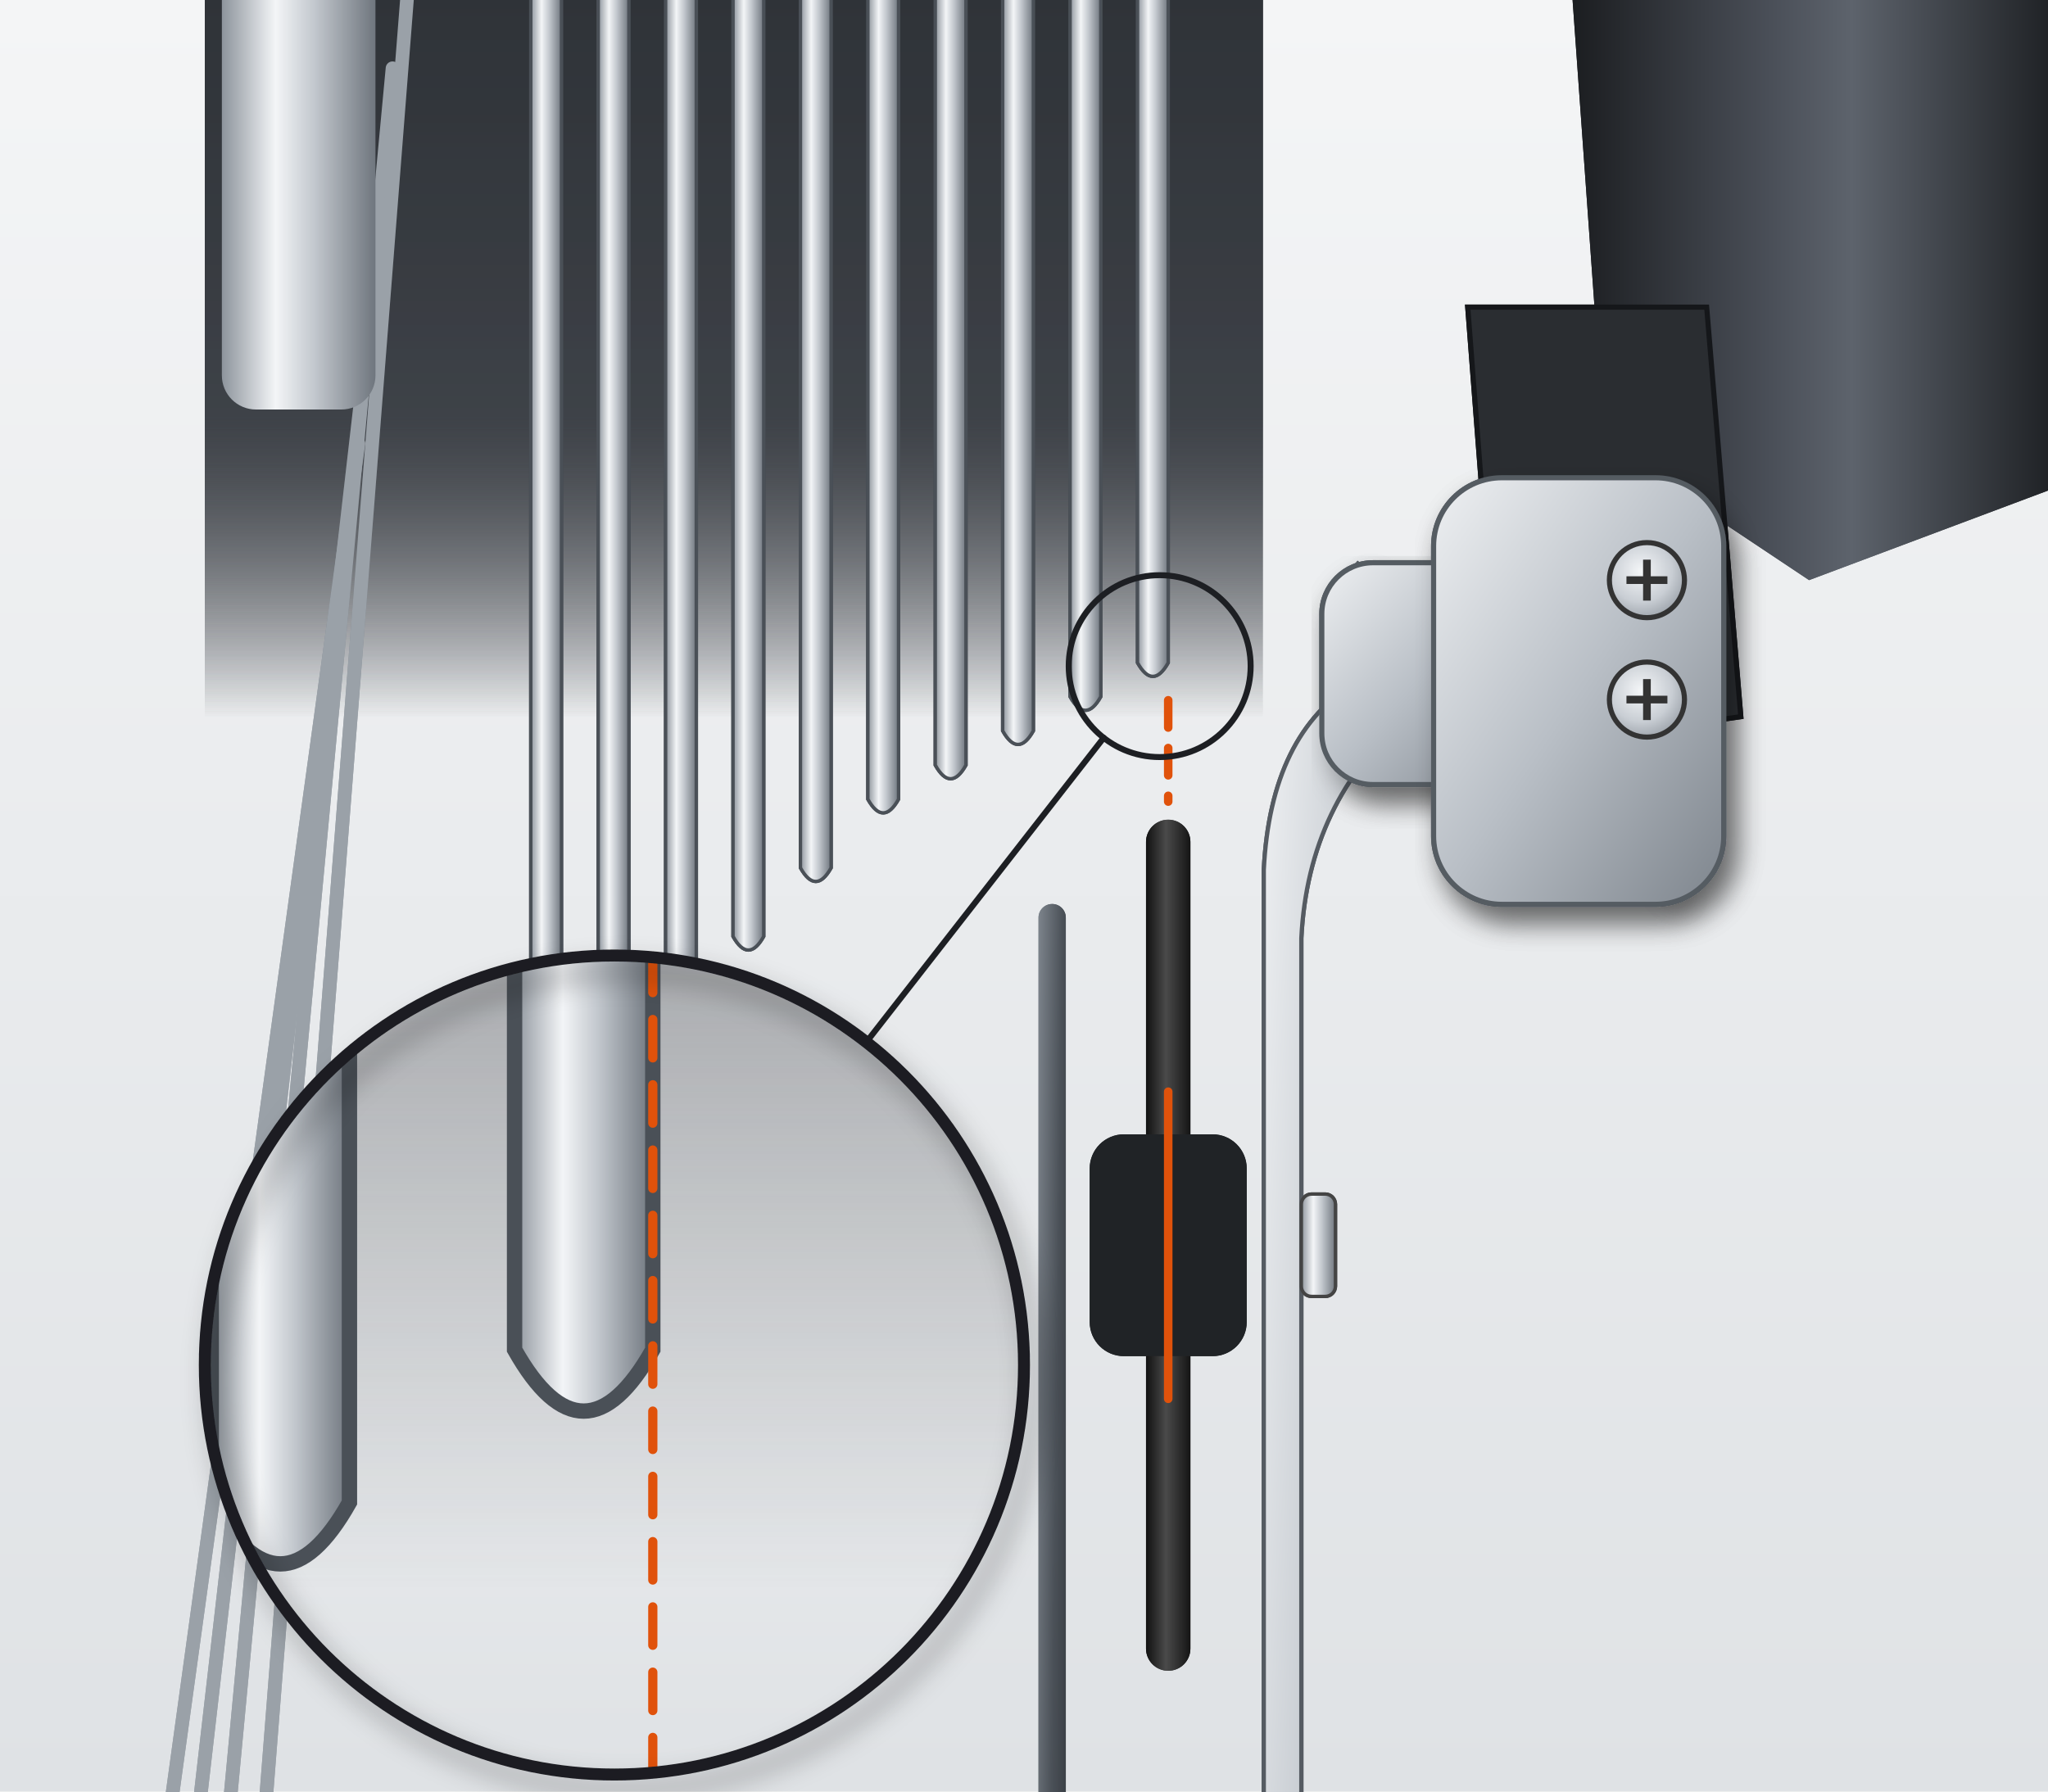
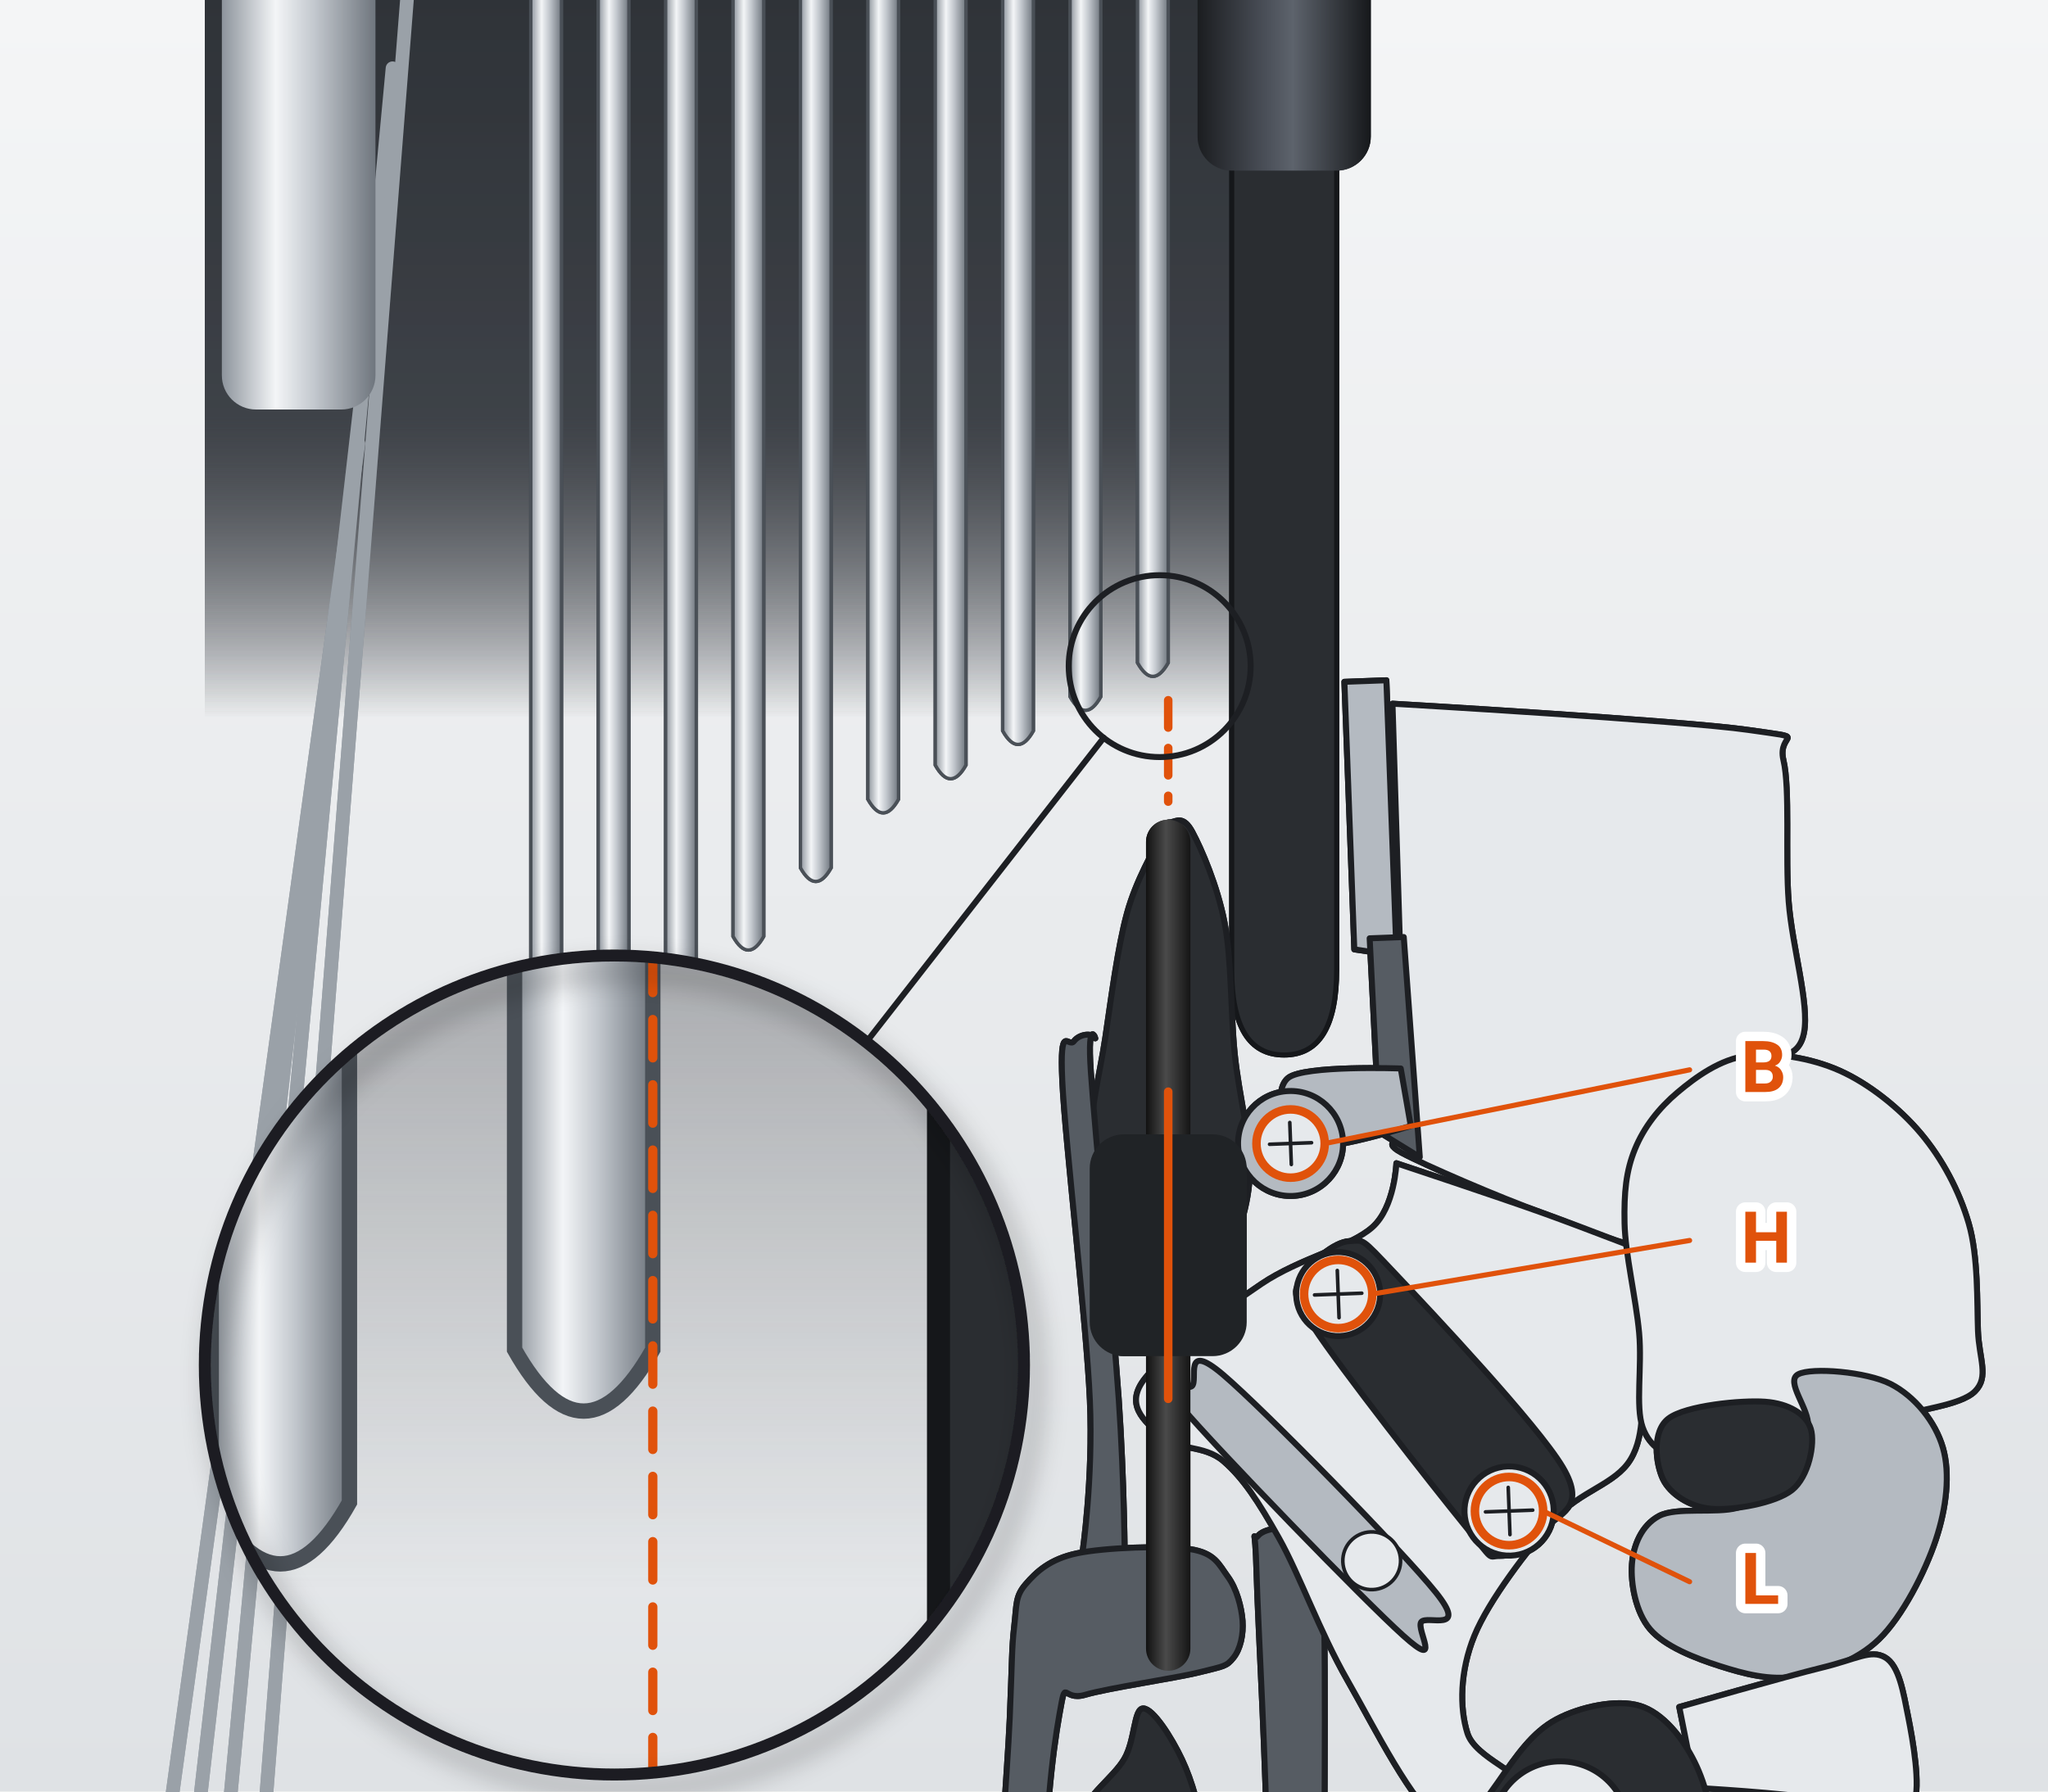
- <svg xmlns="http://www.w3.org/2000/svg" viewBox="-32 -14 120 104.98" role="img" aria-label="Seen from behind: the guide pulley's centre sits directly under the smallest cog's outer face" font-family="-apple-system, BlinkMacSystemFont, 'Segoe UI', Roboto, Helvetica, Arial, sans-serif">
+ <svg xmlns="http://www.w3.org/2000/svg" viewBox="-32 -14 120 104.98" role="img" aria-label="Seen from behind: the guide pulley's centre sits directly under the smallest cog's outer face; the B-tension, High and Low screws are ringed" font-family="-apple-system, BlinkMacSystemFont, 'Segoe UI', Roboto, Helvetica, Arial, sans-serif">
  <defs>
    <linearGradient id="steelV" x1="0" y1="0" x2="1" y2="0">
      <stop offset="0" stop-color="#8d949c" />
      <stop offset=".35" stop-color="#f3f5f7" />
      <stop offset=".6" stop-color="#c3c8ce" />
      <stop offset="1" stop-color="#6f767e" />
    </linearGradient>
    <radialGradient id="steelDisc" cx=".42" cy=".38" r=".75">
      <stop offset="0" stop-color="#f4f6f8" />
      <stop offset=".55" stop-color="#c9ced4" />
      <stop offset="1" stop-color="#8a9199" />
    </radialGradient>
    <radialGradient id="ringDisc" cx=".45" cy=".35" r=".8">
      <stop offset="0" stop-color="#5b6067" />
      <stop offset=".6" stop-color="#3a3e44" />
      <stop offset="1" stop-color="#25282c" />
    </radialGradient>
    <linearGradient id="body" x1="0" y1="0" x2="1" y2="1">
      <stop offset="0" stop-color="#7d848c" />
      <stop offset=".45" stop-color="#4b5158" />
      <stop offset="1" stop-color="#2a2e33" />
    </linearGradient>
    <linearGradient id="bodySilver" x1="0" y1="0" x2="1" y2="1">
      <stop offset="0" stop-color="#eef0f2" />
      <stop offset=".5" stop-color="#b9bfc6" />
      <stop offset="1" stop-color="#7e858d" />
    </linearGradient>
    <linearGradient id="pulleyV" x1="0" y1="0" x2="1" y2="0">
      <stop offset="0" stop-color="#111" />
      <stop offset=".45" stop-color="#4a4a4a" />
      <stop offset="1" stop-color="#151515" />
    </linearGradient>
    <radialGradient id="pulleyDisc" cx=".4" cy=".35" r=".8">
      <stop offset="0" stop-color="#4a4a4a" />
      <stop offset="1" stop-color="#141414" />
    </radialGradient>
    <linearGradient id="plateOuter" x1="0" y1="0" x2="0" y2="1">
      <stop offset="0" stop-color="#f1f3f5" />
      <stop offset=".5" stop-color="#b8bec5" />
      <stop offset="1" stop-color="#858c94" />
    </linearGradient>
    <linearGradient id="plateInner" x1="0" y1="0" x2="0" y2="1">
      <stop offset="0" stop-color="#a7adb4" />
      <stop offset="1" stop-color="#5e646b" />
    </linearGradient>
    <linearGradient id="tube" x1="0" y1="0" x2="1" y2="0">
      <stop offset="0" stop-color="#1b1d20" />
      <stop offset=".4" stop-color="#4b5059" />
      <stop offset=".55" stop-color="#5d636c" />
      <stop offset="1" stop-color="#16181b" />
    </linearGradient>
    <linearGradient id="bg" x1="0" y1="0" x2="0" y2="1">
      <stop offset="0" stop-color="#f4f5f6" />
      <stop offset="1" stop-color="#dfe2e5" />
    </linearGradient>
    <linearGradient id="hubShade" x1="0" y1="0" x2="0" y2="1">
      <stop offset="0" stop-color="#2e3237" />
      <stop offset=".6" stop-color="#3a3e44" stop-opacity=".85" />
      <stop offset="1" stop-color="#3a3e44" stop-opacity="0" />
    </linearGradient>
    <filter id="shadow" x="-10%" y="-10%" width="130%" height="130%">
      <feDropShadow dx=".6" dy=".9" stdDeviation=".8" flood-opacity=".35" />
    </filter>
    <marker id="arrow" viewBox="0 0 10 10" refX="9" refY="5" markerWidth="5" markerHeight="5" orient="auto-start-reverse">
      <path d="M0,0 L10,5 L0,10 z" fill="context-stroke" />
    </marker>
  </defs>
  <rect x="-32" y="-14" width="120" height="104.98" fill="url(#bg)" />
  <g id="scene">
    <rect x="-20" y="-16" width="62" height="44" fill="url(#hubShade)" />
    <line x1="-9" y1="-10" x2="-24" y2="150" stroke="#9aa1a8" stroke-width="0.8" stroke-linecap="round" />
    <line x1="-10" y1="2" x2="-27" y2="150" stroke="#9aa1a8" stroke-width="0.8" stroke-linecap="round" />
    <line x1="-11" y1="12" x2="-30" y2="150" stroke="#9aa1a8" stroke-width="0.8" stroke-linecap="round" />
    <line x1="-8" y1="-16" x2="-21" y2="150" stroke="#9aa1a8" stroke-width="0.8" stroke-linecap="round" />
    <rect x="-19" y="-16" width="9" height="26" rx="2" fill="url(#steelV)" />
-     <path d="M60,-16 L90,-16 L90,14 L74,20 L62,12 Z" fill="url(#tube)" />
-     <path d="M54,4 L68,4 L70,28 L56,30 Z" fill="#2a2d31" stroke="#15171a" stroke-width=".3" />
+     <path d="M40.17,-16 L46.32,-16 L46.32,42.83 Q46.32,47.83 43.24,47.83 Q40.17,47.83 40.17,42.83 Z" fill="#2a2d31" stroke="#15171a" stroke-width=".3" />
+     <rect x="38.17" y="-16" width="10.15" height="12" rx="2" fill="url(#tube)" />
    <path d="M-0.9,-16 L-0.9,59.01 Q0,60.61 0.9,59.01 L0.9,-16 Z" fill="url(#steelV)" stroke="#4a5057" stroke-width=".2" />
    <path d="M3.05,-16 L3.05,50.95 Q3.95,52.55 4.85,50.95 L4.85,-16 Z" fill="url(#steelV)" stroke="#4a5057" stroke-width=".2" />
    <path d="M7,-16 L7,44.91 Q7.9,46.51 8.8,44.91 L8.8,-16 Z" fill="url(#steelV)" stroke="#4a5057" stroke-width=".2" />
    <path d="M10.95,-16 L10.95,40.88 Q11.85,42.48 12.75,40.88 L12.75,-16 Z" fill="url(#steelV)" stroke="#4a5057" stroke-width=".2" />
    <path d="M14.9,-16 L14.9,36.86 Q15.8,38.46 16.7,36.86 L16.7,-16 Z" fill="url(#steelV)" stroke="#4a5057" stroke-width=".2" />
    <path d="M18.85,-16 L18.85,32.84 Q19.75,34.44 20.65,32.84 L20.65,-16 Z" fill="url(#steelV)" stroke="#4a5057" stroke-width=".2" />
    <path d="M22.8,-16 L22.8,30.84 Q23.7,32.44 24.6,30.84 L24.6,-16 Z" fill="url(#steelV)" stroke="#4a5057" stroke-width=".2" />
    <path d="M26.75,-16 L26.75,28.83 Q27.65,30.43 28.55,28.83 L28.55,-16 Z" fill="url(#steelV)" stroke="#4a5057" stroke-width=".2" />
    <path d="M30.7,-16 L30.7,26.83 Q31.6,28.43 32.5,26.83 L32.5,-16 Z" fill="url(#steelV)" stroke="#4a5057" stroke-width=".2" />
    <path d="M34.65,-16 L34.65,24.84 Q35.55,26.44 36.45,24.84 L36.45,-16 Z" fill="url(#steelV)" stroke="#4a5057" stroke-width=".2" />
-     <rect x="28.85" y="38.98" width="1.6" height="120" rx=".8" fill="url(#body)" />
+     <g transform="translate(0,0)">
+       <g transform="matrix(0.153734,-0.00569386,0.00569386,0.153734,21.868,26.8819)">
+         <path data-group="moving" d="M94.0,51.0 C96.0,50.8 98.8,48.5 102.0,55.0 C105.2,61.5 110.8,75.8 113.0,90.0 C115.2,104.2 114.0,123.8 115.0,140.0 C116.0,156.2 120.2,173.5 119.0,187.0 C117.8,200.5 111.8,213.7 108.0,221.0 C104.2,228.3 100.3,228.8 96.0,231.0 C91.7,233.2 86.7,235.8 82.0,234.0 C77.3,232.2 71.8,229.8 68.0,220.0 C64.2,210.2 59.3,189.7 59.0,175.0 C58.7,160.3 63.2,147.0 66.0,132.0 C68.8,117.0 72.0,97.7 76.0,85.0 C80.0,72.3 87.0,61.7 90.0,56.0 C93.0,50.3 92.0,51.2 94.0,51.0 Z" fill="#2a2d31" stroke="#1d1f23" stroke-width="2.28" stroke-linejoin="round" stroke-linecap="round" />
+       </g>
+     </g>
+     <g transform="translate(0,0)">
+       <g transform="matrix(0.153734,-0.00569386,0.00569386,0.153734,21.868,26.8819)">
+         <path data-group="moving" d="M49.0,148.0 C48.8,125.2 51.8,135.7 54.0,133.0 C56.2,130.3 61.0,130.0 62.0,132.0 C63.0,134.0 59.3,122.0 60.0,145.0 C60.7,168.0 65.0,238.8 66.0,270.0 C67.0,301.2 66.0,332.0 66.0,332.0 C66.0,332.0 50.0,328.0 50.0,328.0 C50.0,328.0 55.2,300.0 55.0,270.0 C54.8,240.0 49.2,170.8 49.0,148.0 Z" fill="#565c63" stroke="#1d1f23" stroke-width="2.28" stroke-linejoin="round" stroke-linecap="round" />
+       </g>
+     </g>
+     <g transform="translate(0,0)">
+       <g transform="matrix(0.153734,-0.00569386,0.00569386,0.153734,21.868,26.8819)">
+         <path data-group="moving" d="M71.0,388.0 C74.7,388.2 81.3,399.3 85.0,408.0 C88.7,416.7 90.8,426.3 93.0,440.0 C95.2,453.7 97.5,472.5 98.0,490.0 C98.5,507.5 98.8,530.0 96.0,545.0 C93.2,560.0 83.8,569.2 81.0,580.0 C78.2,590.8 79.8,599.8 79.0,610.0 C78.2,620.2 76.0,641.0 76.0,641.0 C76.0,641.0 73.3,644.0 71.0,644.0 C68.7,644.0 62.0,641.0 62.0,641.0 C62.0,641.0 63.7,619.7 62.0,610.0 C60.3,600.3 56.0,590.0 52.0,583.0 C48.0,576.0 41.3,576.8 38.0,568.0 C34.7,559.2 32.7,546.3 32.0,530.0 C31.3,513.7 32.0,486.7 34.0,470.0 C36.0,453.3 39.2,440.5 44.0,430.0 C48.8,419.5 58.5,414.0 63.0,407.0 C67.5,400.0 67.3,387.8 71.0,388.0 Z" fill="#2a2d31" stroke="#1d1f23" stroke-width="2.28" stroke-linejoin="round" stroke-linecap="round" />
+       </g>
+     </g>
+     <g transform="translate(0,0)">
+       <g transform="matrix(0.153734,-0.00569386,0.00569386,0.153734,21.868,26.8819)">
+         <path data-group="moving" d="M13.0,638.0 C13.0,638.0 10.8,531.3 12.0,490.0 C13.2,448.7 18.2,412.5 20.0,390.0 C21.8,367.5 21.7,363.5 23.0,355.0 C24.3,346.5 23.8,343.5 28.0,339.0 C32.2,334.5 37.5,329.8 48.0,328.0 C58.5,326.2 81.5,326.2 91.0,328.0 C100.5,329.8 101.8,334.3 105.0,339.0 C108.2,343.7 109.8,350.8 110.0,356.0 C110.2,361.2 108.8,366.8 106.0,370.0 C103.2,373.2 102.5,373.0 93.0,375.0 C83.5,377.0 58.0,379.7 49.0,382.0 C40.0,384.3 42.2,374.3 39.0,389.0 C35.8,403.7 31.5,430.7 30.0,470.0 C28.5,509.3 31.0,596.8 30.0,625.0 C29.0,653.2 24.0,639.0 24.0,639.0 C24.0,639.0 13.0,638.0 13.0,638.0 Z" fill="#565c63" stroke="#1d1f23" stroke-width="2.28" stroke-linejoin="round" stroke-linecap="round" />
+       </g>
+     </g>
+     <g transform="translate(0,0)">
+       <g transform="matrix(0.153734,-0.00569386,0.00569386,0.153734,21.868,26.8819)">
+         <path data-group="moving" d="M116.0,338.0 C116.2,317.0 114.7,326.7 117.0,324.0 C119.3,321.3 126.0,320.7 130.0,322.0 C134.0,323.3 139.8,307.3 141.0,332.0 C142.2,356.7 138.2,430.3 137.0,470.0 C135.8,509.7 135.2,540.2 134.0,570.0 C132.8,599.8 131.3,635.2 130.0,649.0 C128.7,662.8 126.0,653.0 126.0,653.0 C126.0,653.0 118.0,652.0 118.0,652.0 C118.0,652.0 110.3,603.7 110.0,570.0 C109.7,536.3 115.0,488.7 116.0,450.0 C117.0,411.3 115.8,359.0 116.0,338.0 Z" fill="#565c63" stroke="#1d1f23" stroke-width="2.28" stroke-linejoin="round" stroke-linecap="round" />
+       </g>
+     </g>
+     <g transform="matrix(0.153734,-0.00569386,0.00569386,0.153734,21.868,26.8819)">
+       <path data-group="fixed" d="M162.0,0.0 C162.0,0.0 178.0,0.0 178.0,0.0 C178.0,0.0 178.0,105.0 178.0,105.0 C178.0,105.0 162.0,102.0 162.0,102.0 C162.0,102.0 162.0,0.0 162.0,0.0 Z" fill="#b4bac1" stroke="#1d1f23" stroke-width="2.28" stroke-linejoin="round" stroke-linecap="round" />
+     </g>
+     <g transform="matrix(0.153734,-0.00569386,0.00569386,0.153734,21.868,26.8819)">
+       <path data-group="fixed" d="M180.0,9.0 C180.0,9.0 290.3,19.5 315.0,24.0 C339.7,28.5 325.8,25.0 328.0,36.0 C330.2,47.0 327.3,72.7 328.0,90.0 C328.7,107.3 334.5,129.2 332.0,140.0 C329.5,150.8 321.2,146.8 313.0,155.0 C304.8,163.2 289.5,178.3 283.0,189.0 C276.5,199.7 282.8,216.3 274.0,219.0 C265.2,221.7 246.2,211.5 230.0,205.0 C213.8,198.5 185.5,185.0 177.0,180.0 C168.5,175.0 179.0,175.0 179.0,175.0 C179.0,175.0 180.0,9.0 180.0,9.0 Z" fill="#e6e9ec" stroke="#1d1f23" stroke-width="2.28" stroke-linejoin="round" stroke-linecap="round" />
+     </g>
+     <g transform="matrix(0.153734,-0.00569386,0.00569386,0.153734,21.868,26.8819)">
+       <path data-group="fixed" d="M168.0,98.0 C168.0,98.0 181.0,98.0 181.0,98.0 C181.0,98.0 184.0,182.0 184.0,182.0 C184.0,182.0 169.0,172.0 169.0,172.0 C169.0,172.0 168.0,98.0 168.0,98.0 Z" fill="#565c63" stroke="#1d1f23" stroke-width="2.28" stroke-linejoin="round" stroke-linecap="round" />
+     </g>
+     <g transform="matrix(0.153734,-0.00569386,0.00569386,0.153734,21.868,26.8819)">
+       <path data-group="fixed" d="M135.0,150.0 C141.3,145.3 178.0,148.0 178.0,148.0 C178.0,148.0 181.0,170.0 181.0,170.0 C181.0,170.0 147.7,179.3 140.0,176.0 C132.3,172.7 128.7,154.7 135.0,150.0 Z" fill="#b4bac1" stroke="#1d1f23" stroke-width="2.28" stroke-linejoin="round" stroke-linecap="round" />
+     </g>
+     <g transform="matrix(1,0,0,1,7.10543e-15,7.10543e-15)">
+       <g transform="matrix(0.153734,-0.00569386,0.00569386,0.153734,21.868,26.8819)">
+         <path data-group="links" d="M75.0,264.0 C81.7,254.5 107.0,237.3 122.0,228.0 C137.0,218.7 156.2,215.3 165.0,208.0 C173.8,200.7 175.0,184.0 175.0,184.0 C175.0,184.0 213.3,198.3 230.0,205.0 C246.7,211.7 275.0,224.0 275.0,224.0 C275.0,224.0 269.5,252.3 267.0,265.0 C264.5,277.7 266.2,290.5 260.0,300.0 C253.8,309.5 240.3,311.2 230.0,322.0 C219.7,332.8 204.0,351.7 198.0,365.0 C192.0,378.3 191.3,392.2 194.0,402.0 C196.7,411.8 215.8,418.3 214.0,424.0 C212.2,429.7 193.8,443.3 183.0,436.0 C172.2,428.7 158.7,398.5 149.0,380.0 C139.3,361.5 132.3,339.2 125.0,325.0 C117.7,310.8 112.2,301.7 105.0,295.0 C97.8,288.3 87.0,290.2 82.0,285.0 C77.0,279.8 68.3,273.5 75.0,264.0 Z" fill="#e6e9ec" stroke="#1d1f23" stroke-width="2.28" stroke-linejoin="round" stroke-linecap="round" />
+       </g>
+     </g>
+     <g transform="matrix(1,0,0,1,7.10543e-15,7.10543e-15)">
+       <g transform="matrix(0.153734,-0.00569386,0.00569386,0.153734,21.868,26.8819)">
+         <path data-group="links" d="M138.0,226.0 C140.5,220.7 150.2,213.0 156.0,213.0 C161.8,213.0 160.0,211.2 173.0,226.0 C186.0,240.8 225.0,285.5 234.0,302.0 C243.0,318.5 231.2,319.5 227.0,325.0 C222.8,330.5 214.2,335.3 209.0,335.0 C203.8,334.7 207.3,338.0 196.0,323.0 C184.7,308.0 150.7,261.2 141.0,245.0 C131.3,228.8 135.5,231.3 138.0,226.0 Z" fill="#2a2d31" stroke="#1d1f23" stroke-width="2.28" stroke-linejoin="round" stroke-linecap="round" />
+       </g>
+     </g>
+     <g transform="matrix(1,0,0,1,7.10543e-15,7.10543e-15)">
+       <g transform="matrix(0.153734,-0.00569386,0.00569386,0.153734,21.868,26.8819)">
+         <path data-group="links" d="M94.0,266.0 C96.7,264.0 91.0,248.3 106.0,262.0 C121.0,275.7 172.0,331.8 184.0,348.0 C196.0,364.2 180.2,356.3 178.0,359.0 C175.8,361.7 185.7,378.2 171.0,364.0 C156.3,349.8 102.8,290.3 90.0,274.0 C77.2,257.7 91.3,268.0 94.0,266.0 Z" fill="#b4bac1" stroke="#1d1f23" stroke-width="2.28" stroke-linejoin="round" stroke-linecap="round" />
+       </g>
+     </g>
+     <g transform="matrix(1,0,0,1,7.10543e-15,7.10543e-15)">
+       <g transform="matrix(0.153734,-0.00569386,0.00569386,0.153734,21.868,26.8819)">
+         <circle data-group="links" cx="160.0" cy="335.0" r="11.0" fill="#e6e9ec" stroke="#1d1f23" stroke-width="1.37" />
+       </g>
+     </g>
+     <g transform="matrix(1,0,0,1,7.10543e-15,7.10543e-15)">
+       <g transform="matrix(0.153734,-0.00569386,0.00569386,0.153734,21.868,26.8819)">
+         <path data-group="links" d="M266.0,182.0 C269.7,173.8 275.7,166.7 283.0,161.0 C290.3,155.3 299.7,149.0 310.0,148.0 C320.3,147.0 334.2,149.7 345.0,155.0 C355.8,160.3 367.2,170.0 375.0,180.0 C382.8,190.0 388.8,202.3 392.0,215.0 C395.2,227.7 394.0,245.3 394.0,256.0 C394.0,266.7 397.7,273.7 392.0,279.0 C386.3,284.3 369.8,285.0 360.0,288.0 C350.2,291.0 342.7,296.5 333.0,297.0 C323.3,297.5 310.8,290.5 302.0,291.0 C293.2,291.5 286.2,300.5 280.0,300.0 C273.8,299.5 267.5,296.0 265.0,288.0 C262.5,280.0 265.7,265.0 265.0,252.0 C264.3,239.0 260.8,221.7 261.0,210.0 C261.2,198.3 262.3,190.2 266.0,182.0 Z" fill="#e6e9ec" stroke="#1d1f23" stroke-width="2.28" stroke-linejoin="round" stroke-linecap="round" />
+       </g>
+     </g>
+     <g transform="matrix(1,0,0,1,7.10543e-15,7.10543e-15)">
+       <g transform="matrix(0.153734,-0.00569386,0.00569386,0.153734,21.868,26.8819)">
+         <path data-group="links" d="M325.0,270.0 C330.3,267.5 351.0,270.0 360.0,275.0 C369.0,280.0 376.5,290.0 379.0,300.0 C381.5,310.0 379.5,323.0 375.0,335.0 C370.5,347.0 361.2,363.7 352.0,372.0 C342.8,380.3 330.2,383.7 320.0,385.0 C309.8,386.3 300.2,383.3 291.0,380.0 C281.8,376.7 270.3,371.7 265.0,365.0 C259.7,358.3 258.2,347.2 259.0,340.0 C259.8,332.8 263.2,325.3 270.0,322.0 C276.8,318.7 291.7,322.0 300.0,320.0 C308.3,318.0 315.3,315.0 320.0,310.0 C324.7,305.0 327.2,296.7 328.0,290.0 C328.8,283.3 319.7,272.5 325.0,270.0 Z" fill="#b4bac1" stroke="#1d1f23" stroke-width="2.28" stroke-linejoin="round" stroke-linecap="round" />
+       </g>
+     </g>
+     <g transform="matrix(1,0,0,1,7.10543e-15,7.10543e-15)">
+       <g transform="matrix(0.153734,-0.00569386,0.00569386,0.153734,21.868,26.8819)">
+         <path data-group="links" d="M275.0,285.0 C281.7,280.3 303.0,279.0 312.0,280.0 C321.0,281.0 327.5,285.3 329.0,291.0 C330.5,296.7 327.5,309.2 321.0,314.0 C314.5,318.8 298.2,321.0 290.0,320.0 C281.8,319.0 274.5,313.8 272.0,308.0 C269.5,302.2 268.3,289.7 275.0,285.0 Z" fill="#2a2d31" stroke="#1d1f23" stroke-width="2.28" stroke-linejoin="round" stroke-linecap="round" />
+       </g>
+     </g>
+     <g transform="matrix(1,0,0,1,7.10543e-15,7.10543e-15)">
+       <g transform="matrix(0.153734,-0.00569386,0.00569386,0.153734,21.868,26.8819)">
+         <path data-group="links" d="M275.0,395.0 C275.0,395.0 316.8,384.7 330.0,382.0 C343.2,379.3 348.7,375.7 354.0,379.0 C359.3,382.3 360.5,392.7 362.0,402.0 C363.5,411.3 365.8,428.3 363.0,435.0 C360.2,441.7 351.2,442.5 345.0,442.0 C338.8,441.5 336.8,434.7 326.0,432.0 C315.2,429.3 280.0,426.0 280.0,426.0 C280.0,426.0 275.0,395.0 275.0,395.0 Z" fill="#e6e9ec" stroke="#1d1f23" stroke-width="2.28" stroke-linejoin="round" stroke-linecap="round" />
+       </g>
+     </g>
+     <g transform="matrix(1,0,0,1,7.10543e-15,7.10543e-15)">
+       <g transform="matrix(0.153734,-0.00569386,0.00569386,0.153734,21.868,26.8819)">
+         <path data-group="links" d="M183.0,458.0 C181.3,449.7 197.5,431.0 205.0,421.0 C212.5,411.0 218.8,402.5 228.0,398.0 C237.2,393.5 251.3,391.0 260.0,394.0 C268.7,397.0 275.8,406.7 280.0,416.0 C284.2,425.3 287.0,438.0 285.0,450.0 C283.0,462.0 275.3,480.3 268.0,488.0 C260.7,495.7 249.8,498.8 241.0,496.0 C232.2,493.2 224.7,477.3 215.0,471.0 C205.3,464.7 184.7,466.3 183.0,458.0 Z" fill="#2a2d31" stroke="#1d1f23" stroke-width="2.28" stroke-linejoin="round" stroke-linecap="round" />
+       </g>
+     </g>
+     <g transform="matrix(1,0,0,1,7.10543e-15,7.10543e-15)">
+       <g transform="matrix(0.153734,-0.00569386,0.00569386,0.153734,21.868,26.8819)">
+         <circle data-group="links" cx="228.0" cy="440.0" r="26.0" fill="#e6e9ec" stroke="#1d1f23" stroke-width="2.28" />
+       </g>
+     </g>
+     <g transform="matrix(1,0,0,1,7.10543e-15,7.10543e-15)">
+       <g transform="matrix(0.153734,-0.00569386,0.00569386,0.153734,21.868,26.8819)">
+         <circle data-group="links" cx="228.0" cy="440.0" r="10.0" fill="#565c63" stroke="#1d1f23" stroke-width="1.37" />
+       </g>
+     </g>
+     <g transform="matrix(0.153734,-0.00569386,0.00569386,0.153734,21.868,26.8819)">
+       <circle data-group="fixed" cx="135.0" cy="175.0" r="20.0" fill="#b4bac1" stroke="#1d1f23" stroke-width="2.28" />
+     </g>
+     <g transform="matrix(0.153734,-0.00569386,0.00569386,0.153734,21.868,26.8819)">
+       <circle data-group="fixed" cx="135.0" cy="175.0" r="13.0" fill="#e6e9ec" stroke="#1d1f23" stroke-width="2.28" />
+     </g>
+     <g transform="matrix(0.153734,-0.00569386,0.00569386,0.153734,21.868,26.8819)">
+       <path data-group="fixed" d="M127.0,175.0 C129.7,175.0 140.3,175.0 143.0,175.0" fill="none" stroke="#1d1f23" stroke-width="1.37" stroke-linejoin="round" stroke-linecap="round" />
+     </g>
+     <g transform="matrix(0.153734,-0.00569386,0.00569386,0.153734,21.868,26.8819)">
+       <path data-group="fixed" d="M135.0,167.0 C135.0,169.7 135.0,180.3 135.0,183.0" fill="none" stroke="#1d1f23" stroke-width="1.37" stroke-linejoin="round" stroke-linecap="round" />
+     </g>
+     <g transform="matrix(1,0,0,1,7.10543e-15,7.10543e-15)">
+       <g transform="matrix(0.153734,-0.00569386,0.00569386,0.153734,21.868,26.8819)">
+         <circle data-group="links" cx="151.0" cy="233.0" r="16.0" fill="#e6e9ec" stroke="#1d1f23" stroke-width="2.28" />
+       </g>
+     </g>
+     <g transform="matrix(1,0,0,1,7.10543e-15,7.10543e-15)">
+       <g transform="matrix(0.153734,-0.00569386,0.00569386,0.153734,21.868,26.8819)">
+         <path data-group="links" d="M142.0,233.0 C145.0,233.0 157.0,233.0 160.0,233.0" fill="none" stroke="#1d1f23" stroke-width="1.37" stroke-linejoin="round" stroke-linecap="round" />
+       </g>
+     </g>
+     <g transform="matrix(1,0,0,1,7.10543e-15,7.10543e-15)">
+       <g transform="matrix(0.153734,-0.00569386,0.00569386,0.153734,21.868,26.8819)">
+         <path data-group="links" d="M151.0,224.0 C151.0,227.0 151.0,239.0 151.0,242.0" fill="none" stroke="#1d1f23" stroke-width="1.37" stroke-linejoin="round" stroke-linecap="round" />
+       </g>
+     </g>
+     <g transform="matrix(1,0,0,1,7.10543e-15,7.10543e-15)">
+       <g transform="matrix(0.153734,-0.00569386,0.00569386,0.153734,21.868,26.8819)">
+         <circle data-group="links" cx="213.0" cy="318.0" r="17.0" fill="#e6e9ec" stroke="#1d1f23" stroke-width="2.28" />
+       </g>
+     </g>
+     <g transform="matrix(1,0,0,1,7.10543e-15,7.10543e-15)">
+       <g transform="matrix(0.153734,-0.00569386,0.00569386,0.153734,21.868,26.8819)">
+         <path data-group="links" d="M204.0,318.0 C207.0,318.0 219.0,318.0 222.0,318.0" fill="none" stroke="#1d1f23" stroke-width="1.37" stroke-linejoin="round" stroke-linecap="round" />
+       </g>
+     </g>
+     <g transform="matrix(1,0,0,1,7.10543e-15,7.10543e-15)">
+       <g transform="matrix(0.153734,-0.00569386,0.00569386,0.153734,21.868,26.8819)">
+         <path data-group="links" d="M213.0,309.0 C213.0,312.0 213.0,324.0 213.0,327.0" fill="none" stroke="#1d1f23" stroke-width="1.37" stroke-linejoin="round" stroke-linecap="round" />
+       </g>
+     </g>
    <rect x="35.15" y="34.04" width="2.6" height="49.88" rx="1.3" fill="url(#pulleyV)" />
    <rect x="31.85" y="52.48" width="9.2" height="13" rx="2" fill="#202326" />
-     <path d="M42.05,178.98 L42.05,36.98 Q42.45,28.98 47.45,25.98 L50.45,27.98 Q44.65,32.98 44.25,40.98 L44.25,178.98 Z" fill="url(#bodySilver)" stroke="#555b62" stroke-width=".25" />
-     <rect x="44.25" y="55.98" width="2" height="6" rx=".6" fill="url(#steelV)" stroke="#444" stroke-width=".2" />
-     <path d="M54,24 L47.45,18.98 L56.45,25.98 L66,38 Z" fill="url(#bodySilver)" stroke="#555b62" stroke-width=".3" filter="url(#shadow)" />
-     <path d="M58,30 L51.45,23.98 L53.45,25.98 L62,33 Z" fill="#8c939b" />
-     <rect x="45.45" y="18.98" width="12" height="13" rx="3" fill="url(#bodySilver)" stroke="#555b62" stroke-width=".3" filter="url(#shadow)" />
-     <rect x="52" y="14" width="17" height="25" rx="4" fill="url(#bodySilver)" stroke="#555b62" stroke-width=".3" filter="url(#shadow)" />
-     <circle cx="64.5" cy="20" r="2.2" fill="url(#steelDisc)" stroke="#333" stroke-width=".3" />
-     <path d="M63.3,20 h2.4 M64.5,18.8 v2.4" stroke="#333" stroke-width=".45" />
-     <circle cx="64.5" cy="27" r="2.2" fill="url(#steelDisc)" stroke="#333" stroke-width=".3" />
-     <path d="M63.3,27 h2.4 M64.5,25.8 v2.4" stroke="#333" stroke-width=".45" />
  </g>
  <use href="#scene" />
  <line x1="36.45" y1="27.04" x2="36.45" y2="32.98" stroke="#e0520b" stroke-width="0.5" stroke-linecap="round" stroke-dasharray="1.6 1.2" />
  <line x1="36.45" y1="49.98" x2="36.45" y2="67.98" stroke="#e0520b" stroke-width="0.5" stroke-linecap="round" />
+   <circle cx="43.62" cy="53.02" r="2" fill="none" stroke="#e0520b" stroke-width=".5" />
+   <line x1="45.62" y1="53.02" x2="67" y2="48.7" stroke="#e0520b" stroke-width="0.3" stroke-linecap="round" />
+   <text x="70" y="50" font-size="4.2" font-weight="700" text-anchor="start" fill="#e0520b" stroke="#fff" stroke-width="1.1" paint-order="stroke" stroke-linejoin="round">B</text>
+   <circle cx="46.41" cy="61.84" r="2" fill="none" stroke="#e0520b" stroke-width=".5" />
+   <line x1="48.41" y1="61.84" x2="67" y2="58.7" stroke="#e0520b" stroke-width="0.3" stroke-linecap="round" />
+   <text x="70" y="60" font-size="4.2" font-weight="700" text-anchor="start" fill="#e0520b" stroke="#fff" stroke-width="1.1" paint-order="stroke" stroke-linejoin="round">H</text>
+   <circle cx="56.42" cy="74.56" r="2" fill="none" stroke="#e0520b" stroke-width=".5" />
+   <line x1="58.42" y1="74.56" x2="67" y2="78.7" stroke="#e0520b" stroke-width="0.3" stroke-linecap="round" />
+   <text x="70" y="80" font-size="4.2" font-weight="700" text-anchor="start" fill="#e0520b" stroke="#fff" stroke-width="1.1" paint-order="stroke" stroke-linejoin="round">L</text>
  <clipPath id="clipH">
    <circle cx="4" cy="66" r="24" />
  </clipPath>
  <circle cx="35.95" cy="25.04" r="5.33" fill="none" stroke="#1d1f23" stroke-width=".35" />
  <line x1="32.67" y1="29.24" x2="18.76" y2="47.08" stroke="#1d1f23" stroke-width="0.35" stroke-linecap="round" />
  <g clip-path="url(#clipH)">
    <rect x="-20" y="42" width="48" height="48" fill="url(#bg)" />
    <g transform="translate(4,66) scale(4.5) translate(-35.95,-25.04)">
      <use href="#scene" />
      <line x1="36.45" y1="12.04" x2="36.45" y2="31.04" stroke="#e0520b" stroke-width="0.12" stroke-linecap="round" stroke-dasharray="0.5 0.35" />
    </g>
  </g>
  <circle cx="4" cy="66" r="24" fill="none" stroke="#1d1f23" stroke-width=".7" filter="url(#shadow)" />
</svg>
